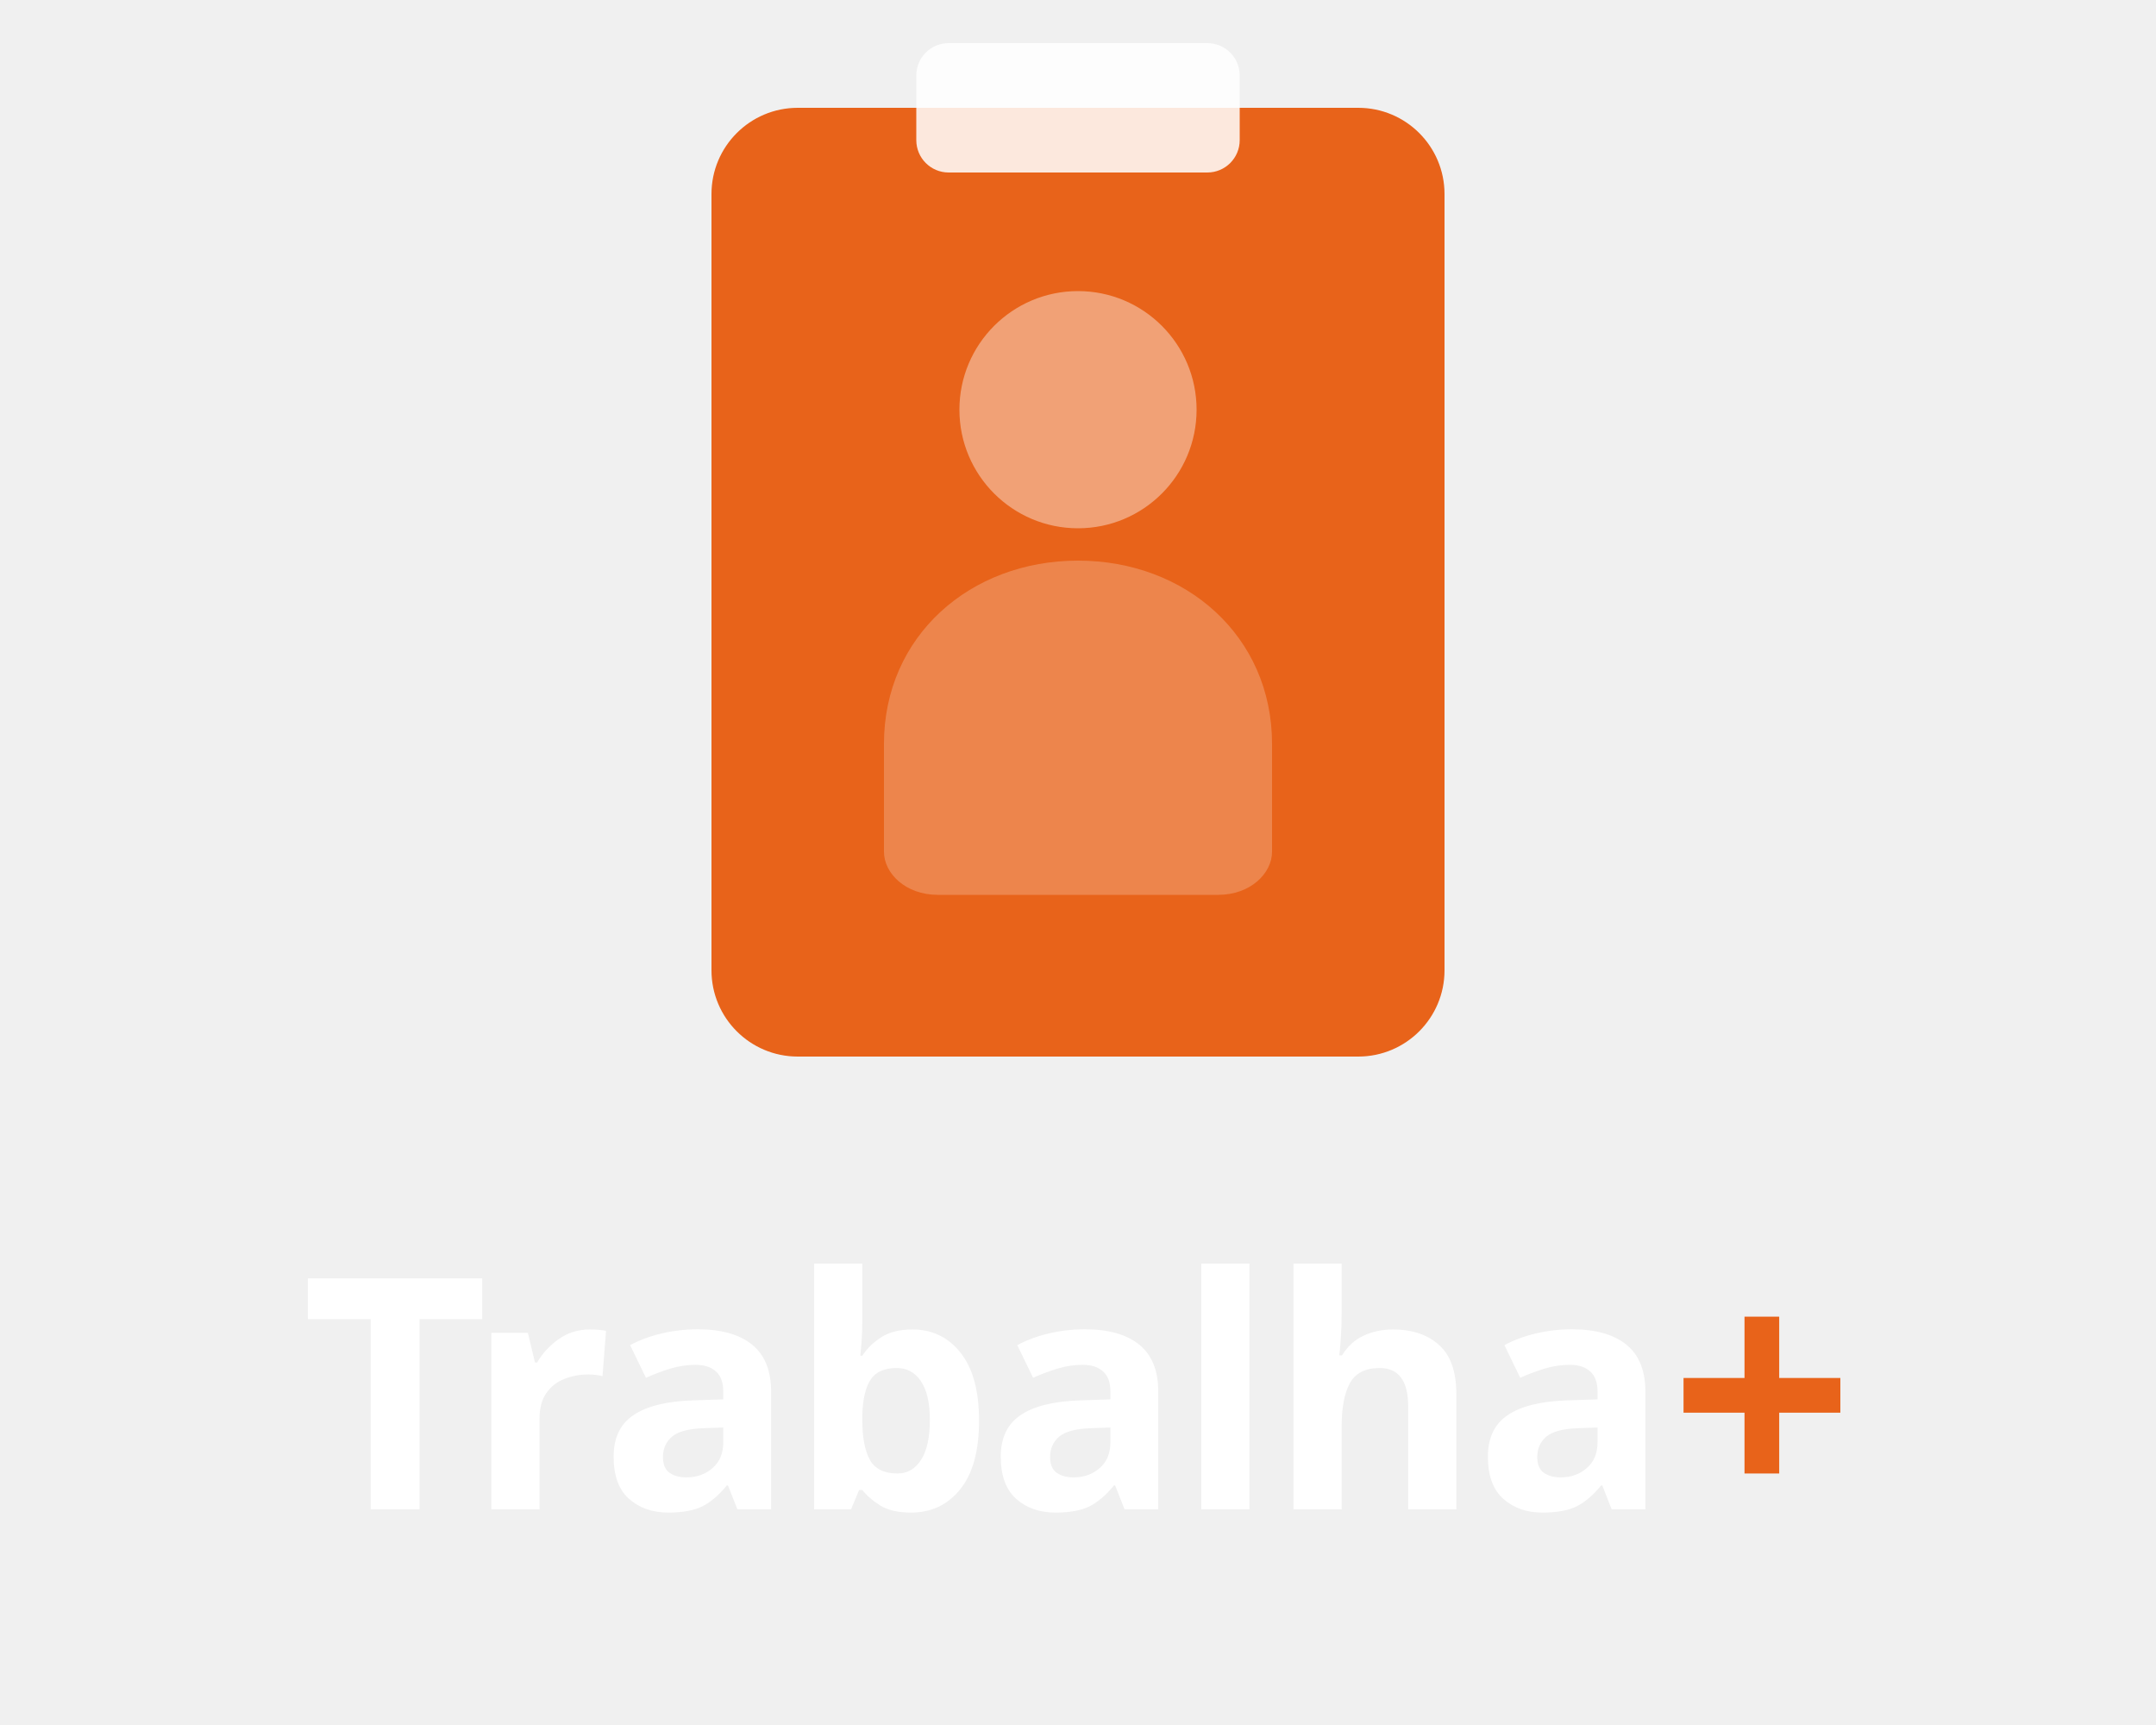
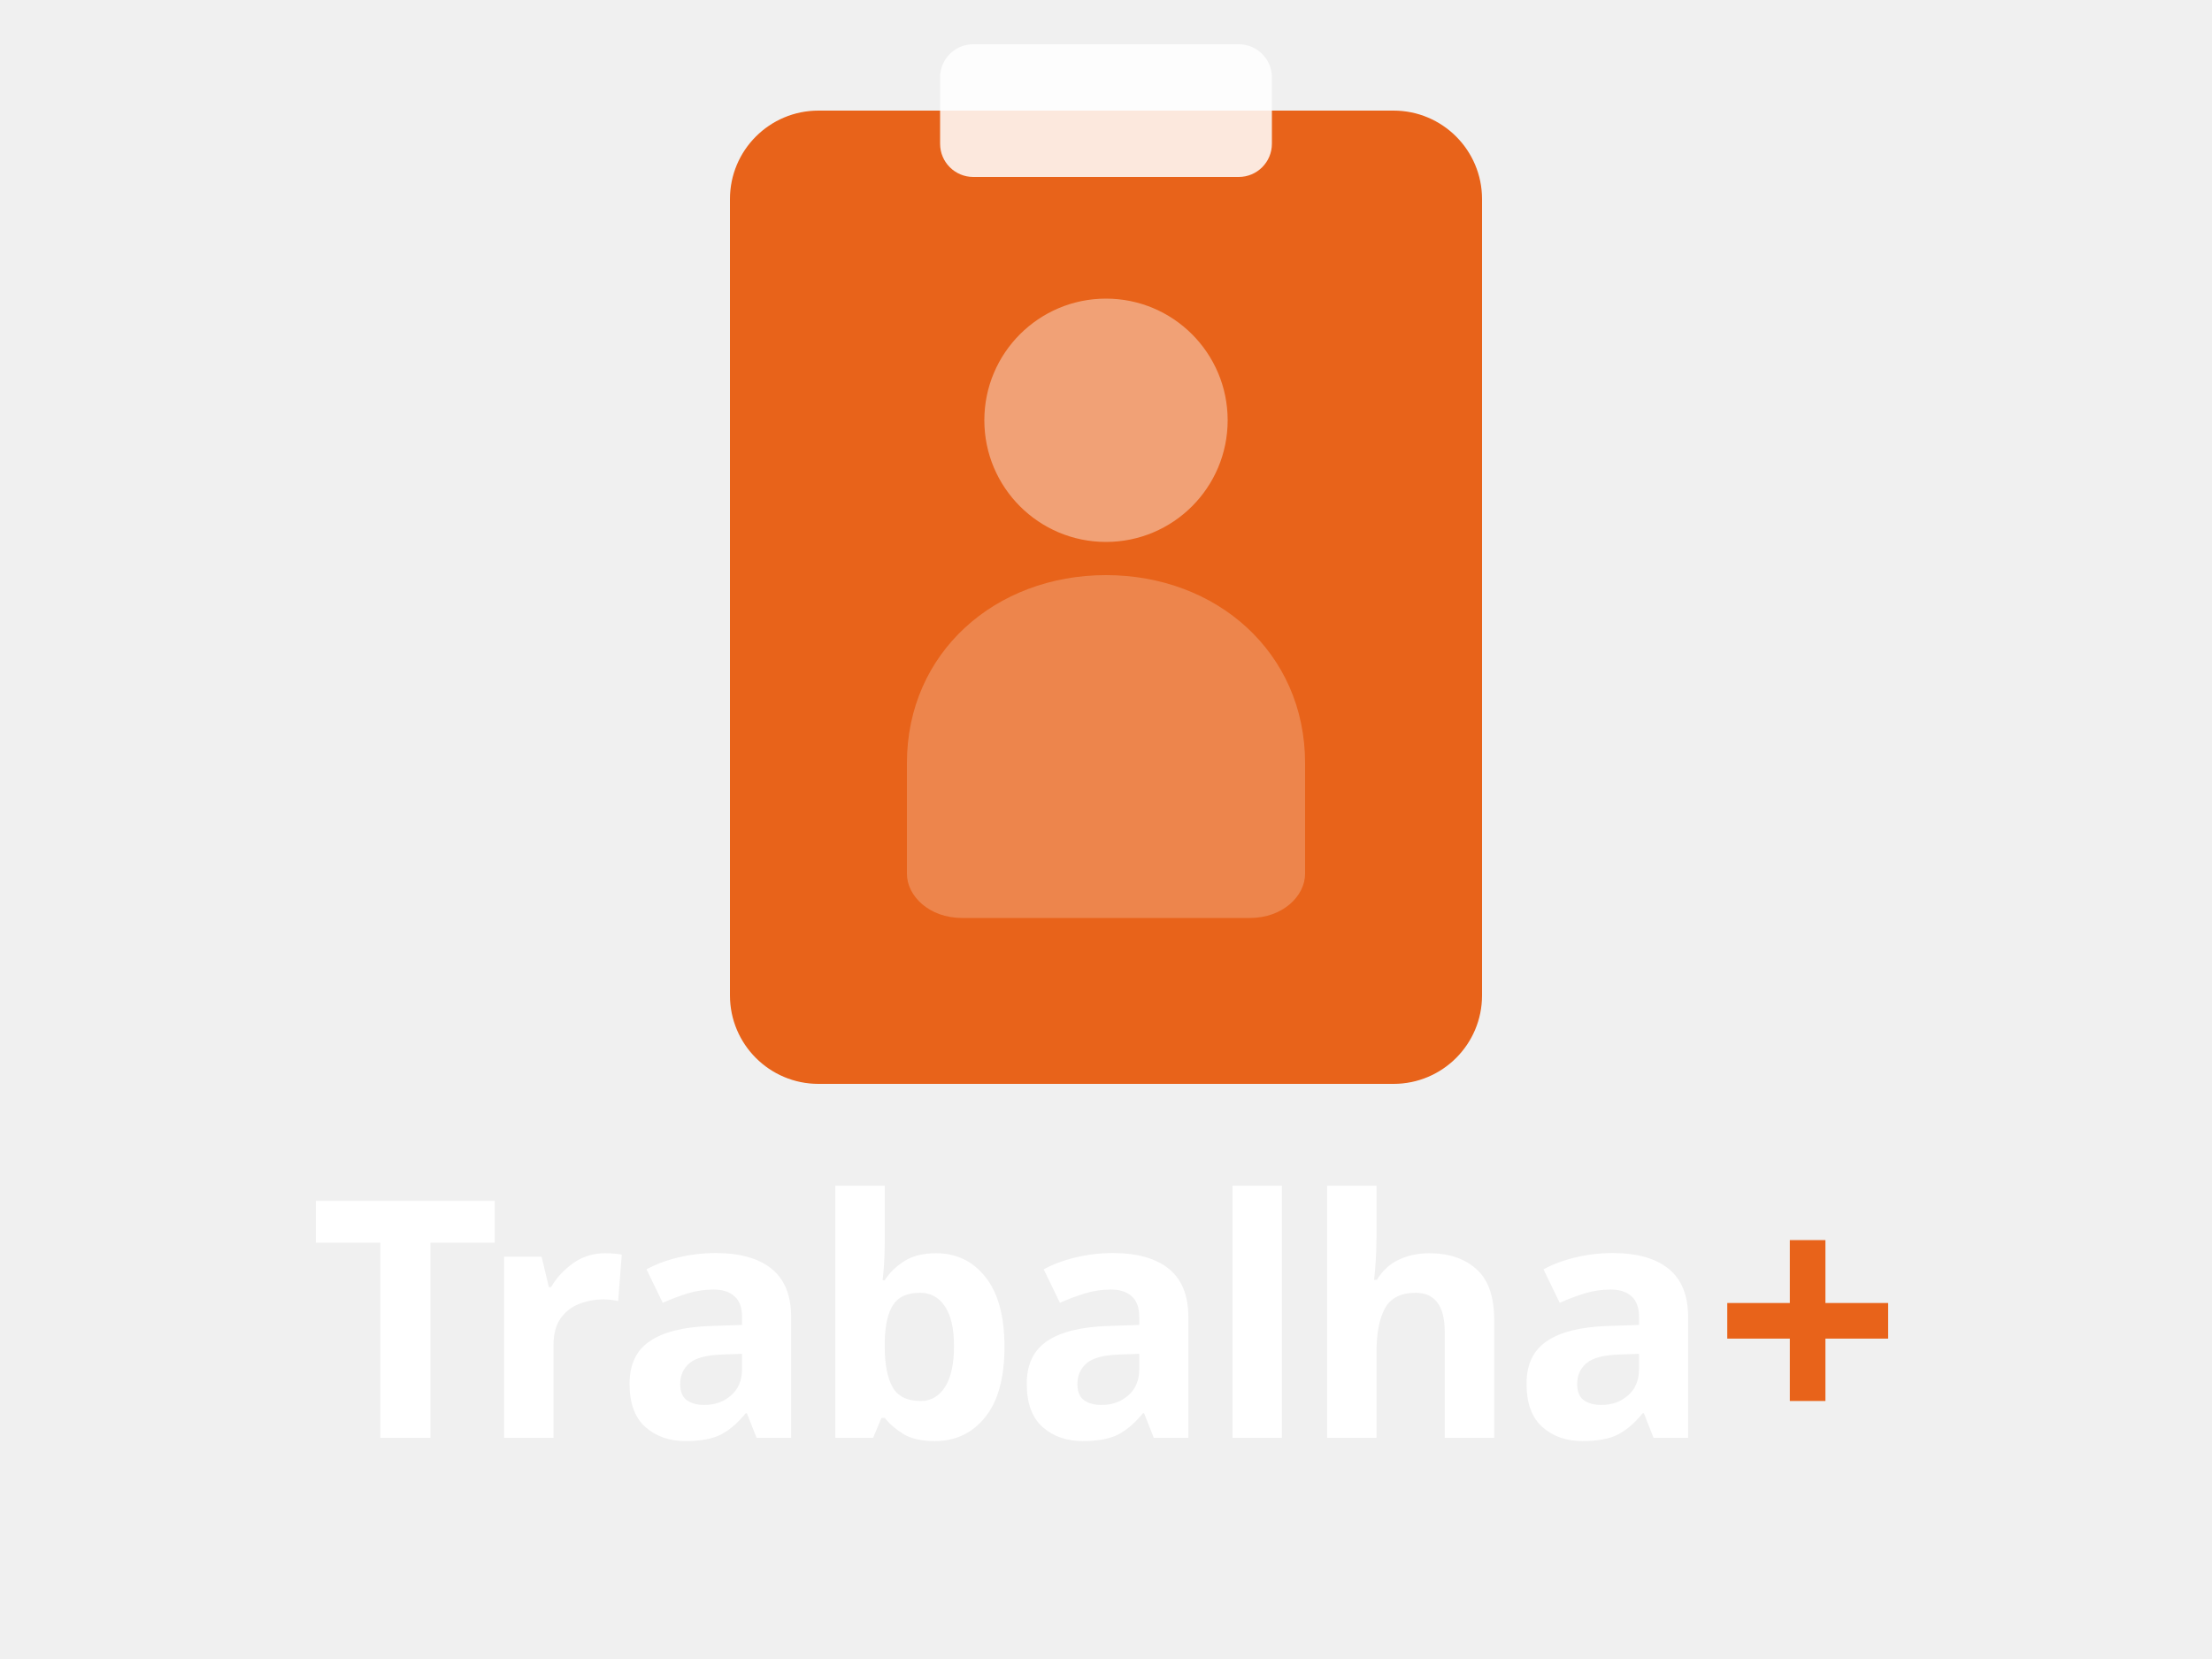
- <svg xmlns="http://www.w3.org/2000/svg" viewBox="0 0 200 160" fill="none">
+ <svg xmlns="http://www.w3.org/2000/svg" viewBox="0 0 200 150" fill="none">
  <g transform="translate(64, 0)">
    <rect x="2" y="10" width="68" height="88" rx="8" fill="#E8631A" />
    <rect x="21" y="4" width="30" height="12" rx="3" fill="#FFFFFF" opacity="0.85" />
    <circle cx="36" cy="38" r="11" fill="rgba(255,255,255,0.4)" />
    <path d="M18 69 C18 59, 26 52, 36 52 C46 52, 54 59, 54 69 L54 79 C54 81, 52 83, 49 83 L23 83 C20 83, 18 81, 18 79Z" fill="rgba(255,255,255,0.22)" />
  </g>
-   <text x="100" y="140" font-family="Nunito, sans-serif" font-weight="800" font-size="30" letter-spacing="-0.02em" text-anchor="middle" fill="#FFFFFF">Trabalha<tspan fill="#E8631A">+</tspan>
+   <text x="100" y="130" font-family="Nunito, sans-serif" font-weight="800" font-size="30" letter-spacing="-0.02em" text-anchor="middle" fill="#FFFFFF">Trabalha<tspan fill="#E8631A">+</tspan>
  </text>
</svg>
